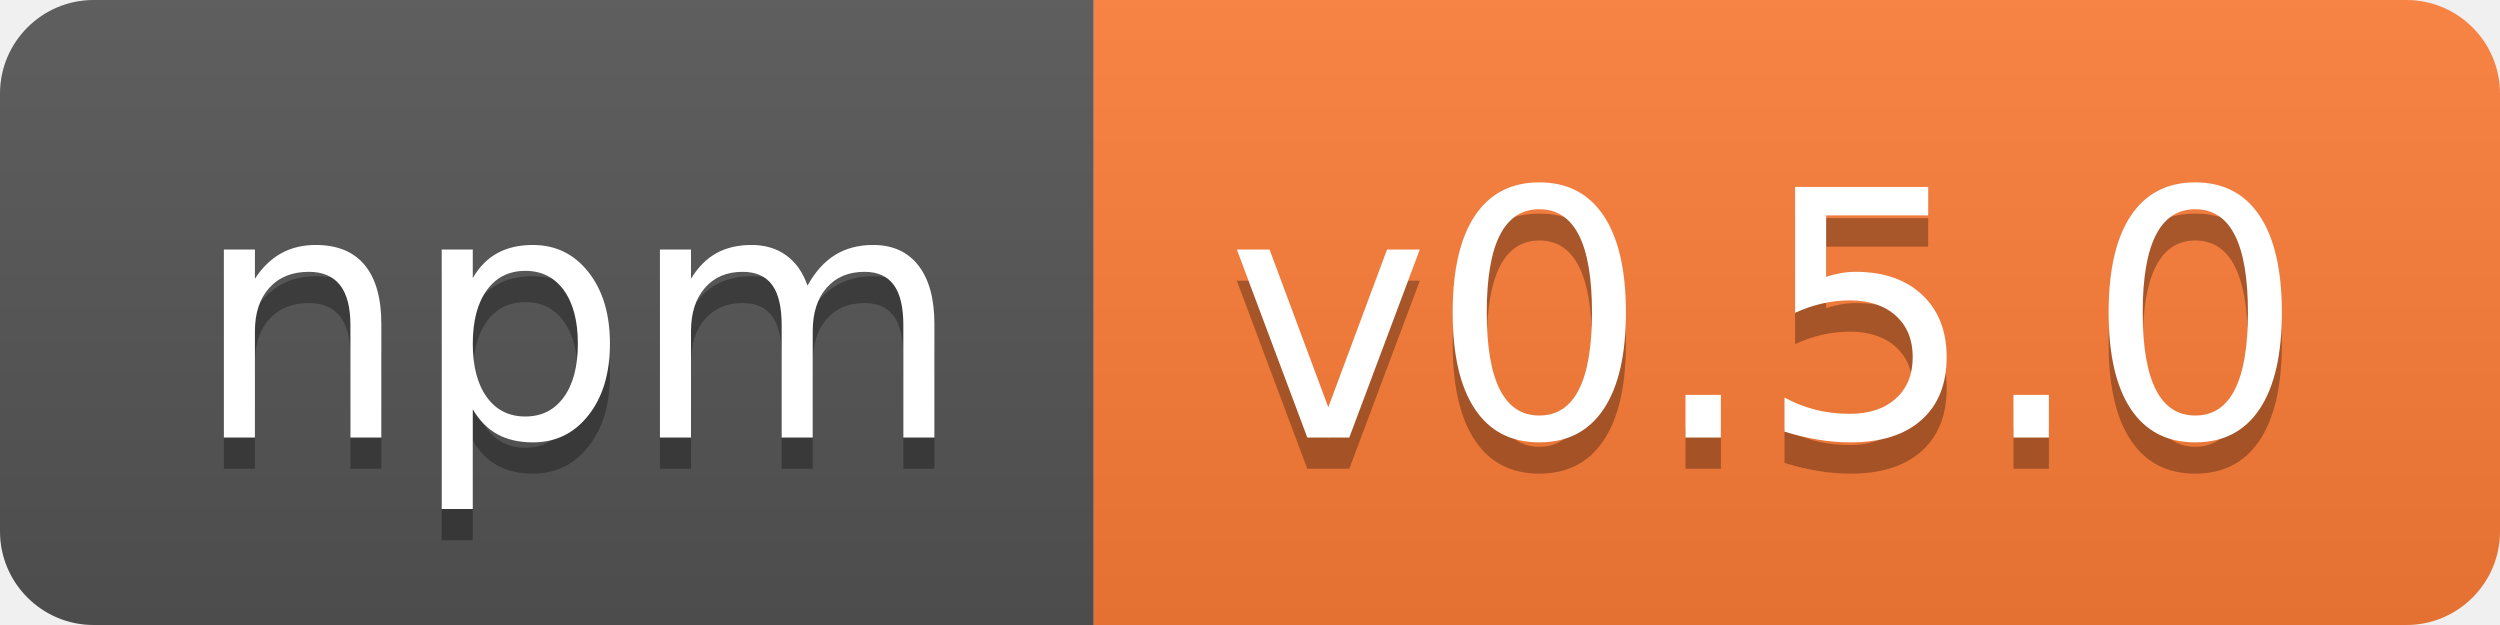
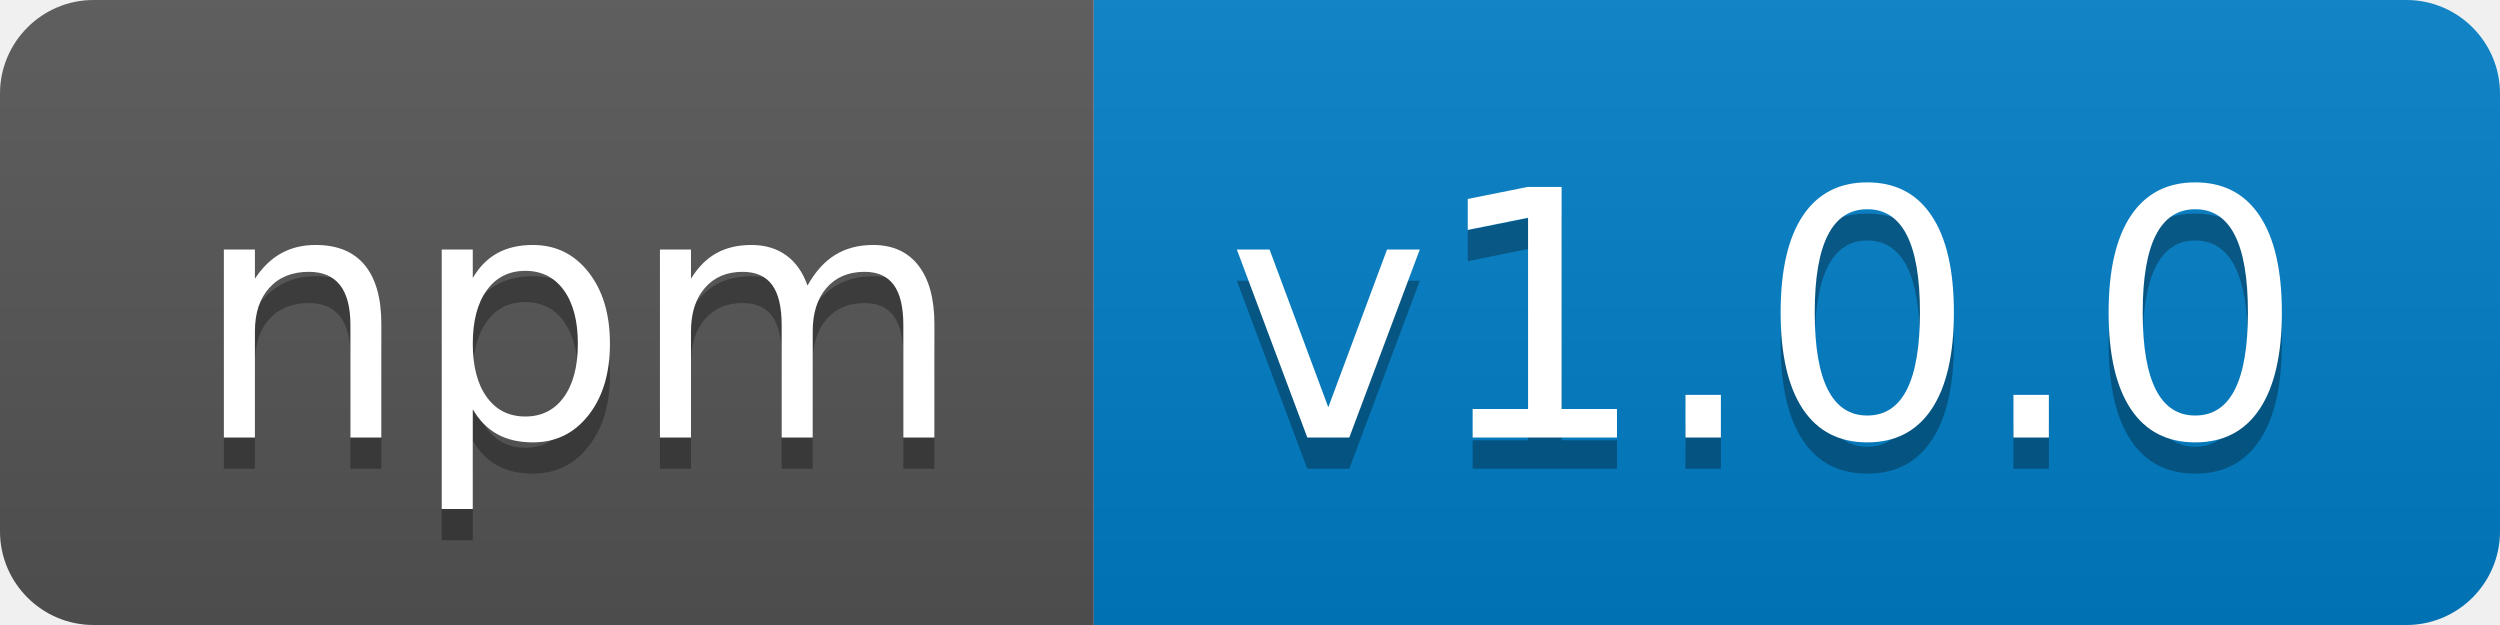
<svg xmlns="http://www.w3.org/2000/svg" width="80" height="20">
  <linearGradient id="b" x2="0" y2="100%">
    <stop offset="0" stop-color="#bbb" stop-opacity=".1" />
    <stop offset="1" stop-opacity=".1" />
  </linearGradient>
  <clipPath id="a">
    <rect width="80" height="20" rx="3" fill="#fff" />
  </clipPath>
  <g clip-path="url(#a)">
    <path fill="#555" d="M0 0h35v20H0z" />
-     <path fill="#fe7d37" d="M35 0h45v20H35z" />
+     <path fill="#007ec6" d="M35 0h45v20H35z" />
    <path fill="url(#b)" d="M0 0h80v20H0z" />
  </g>
  <g fill="#fff" text-anchor="middle" font-family="DejaVu Sans,Verdana,Geneva,sans-serif" font-size="110">
    <text x="185" y="150" fill="#010101" fill-opacity=".3" transform="scale(.1)" textLength="250">npm</text>
    <text x="185" y="140" transform="scale(.1)" textLength="250">npm</text>
-     <text x="565" y="150" fill="#010101" fill-opacity=".3" transform="scale(.1)" textLength="350">v0.5.0</text>
-     <text x="565" y="140" transform="scale(.1)" textLength="350">v0.5.0</text>
+     <text x="565" y="150" fill="#010101" fill-opacity=".3" transform="scale(.1)" textLength="350">v1.0.0</text>
+     <text x="565" y="140" transform="scale(.1)" textLength="350">v1.0.0</text>
  </g>
</svg>
